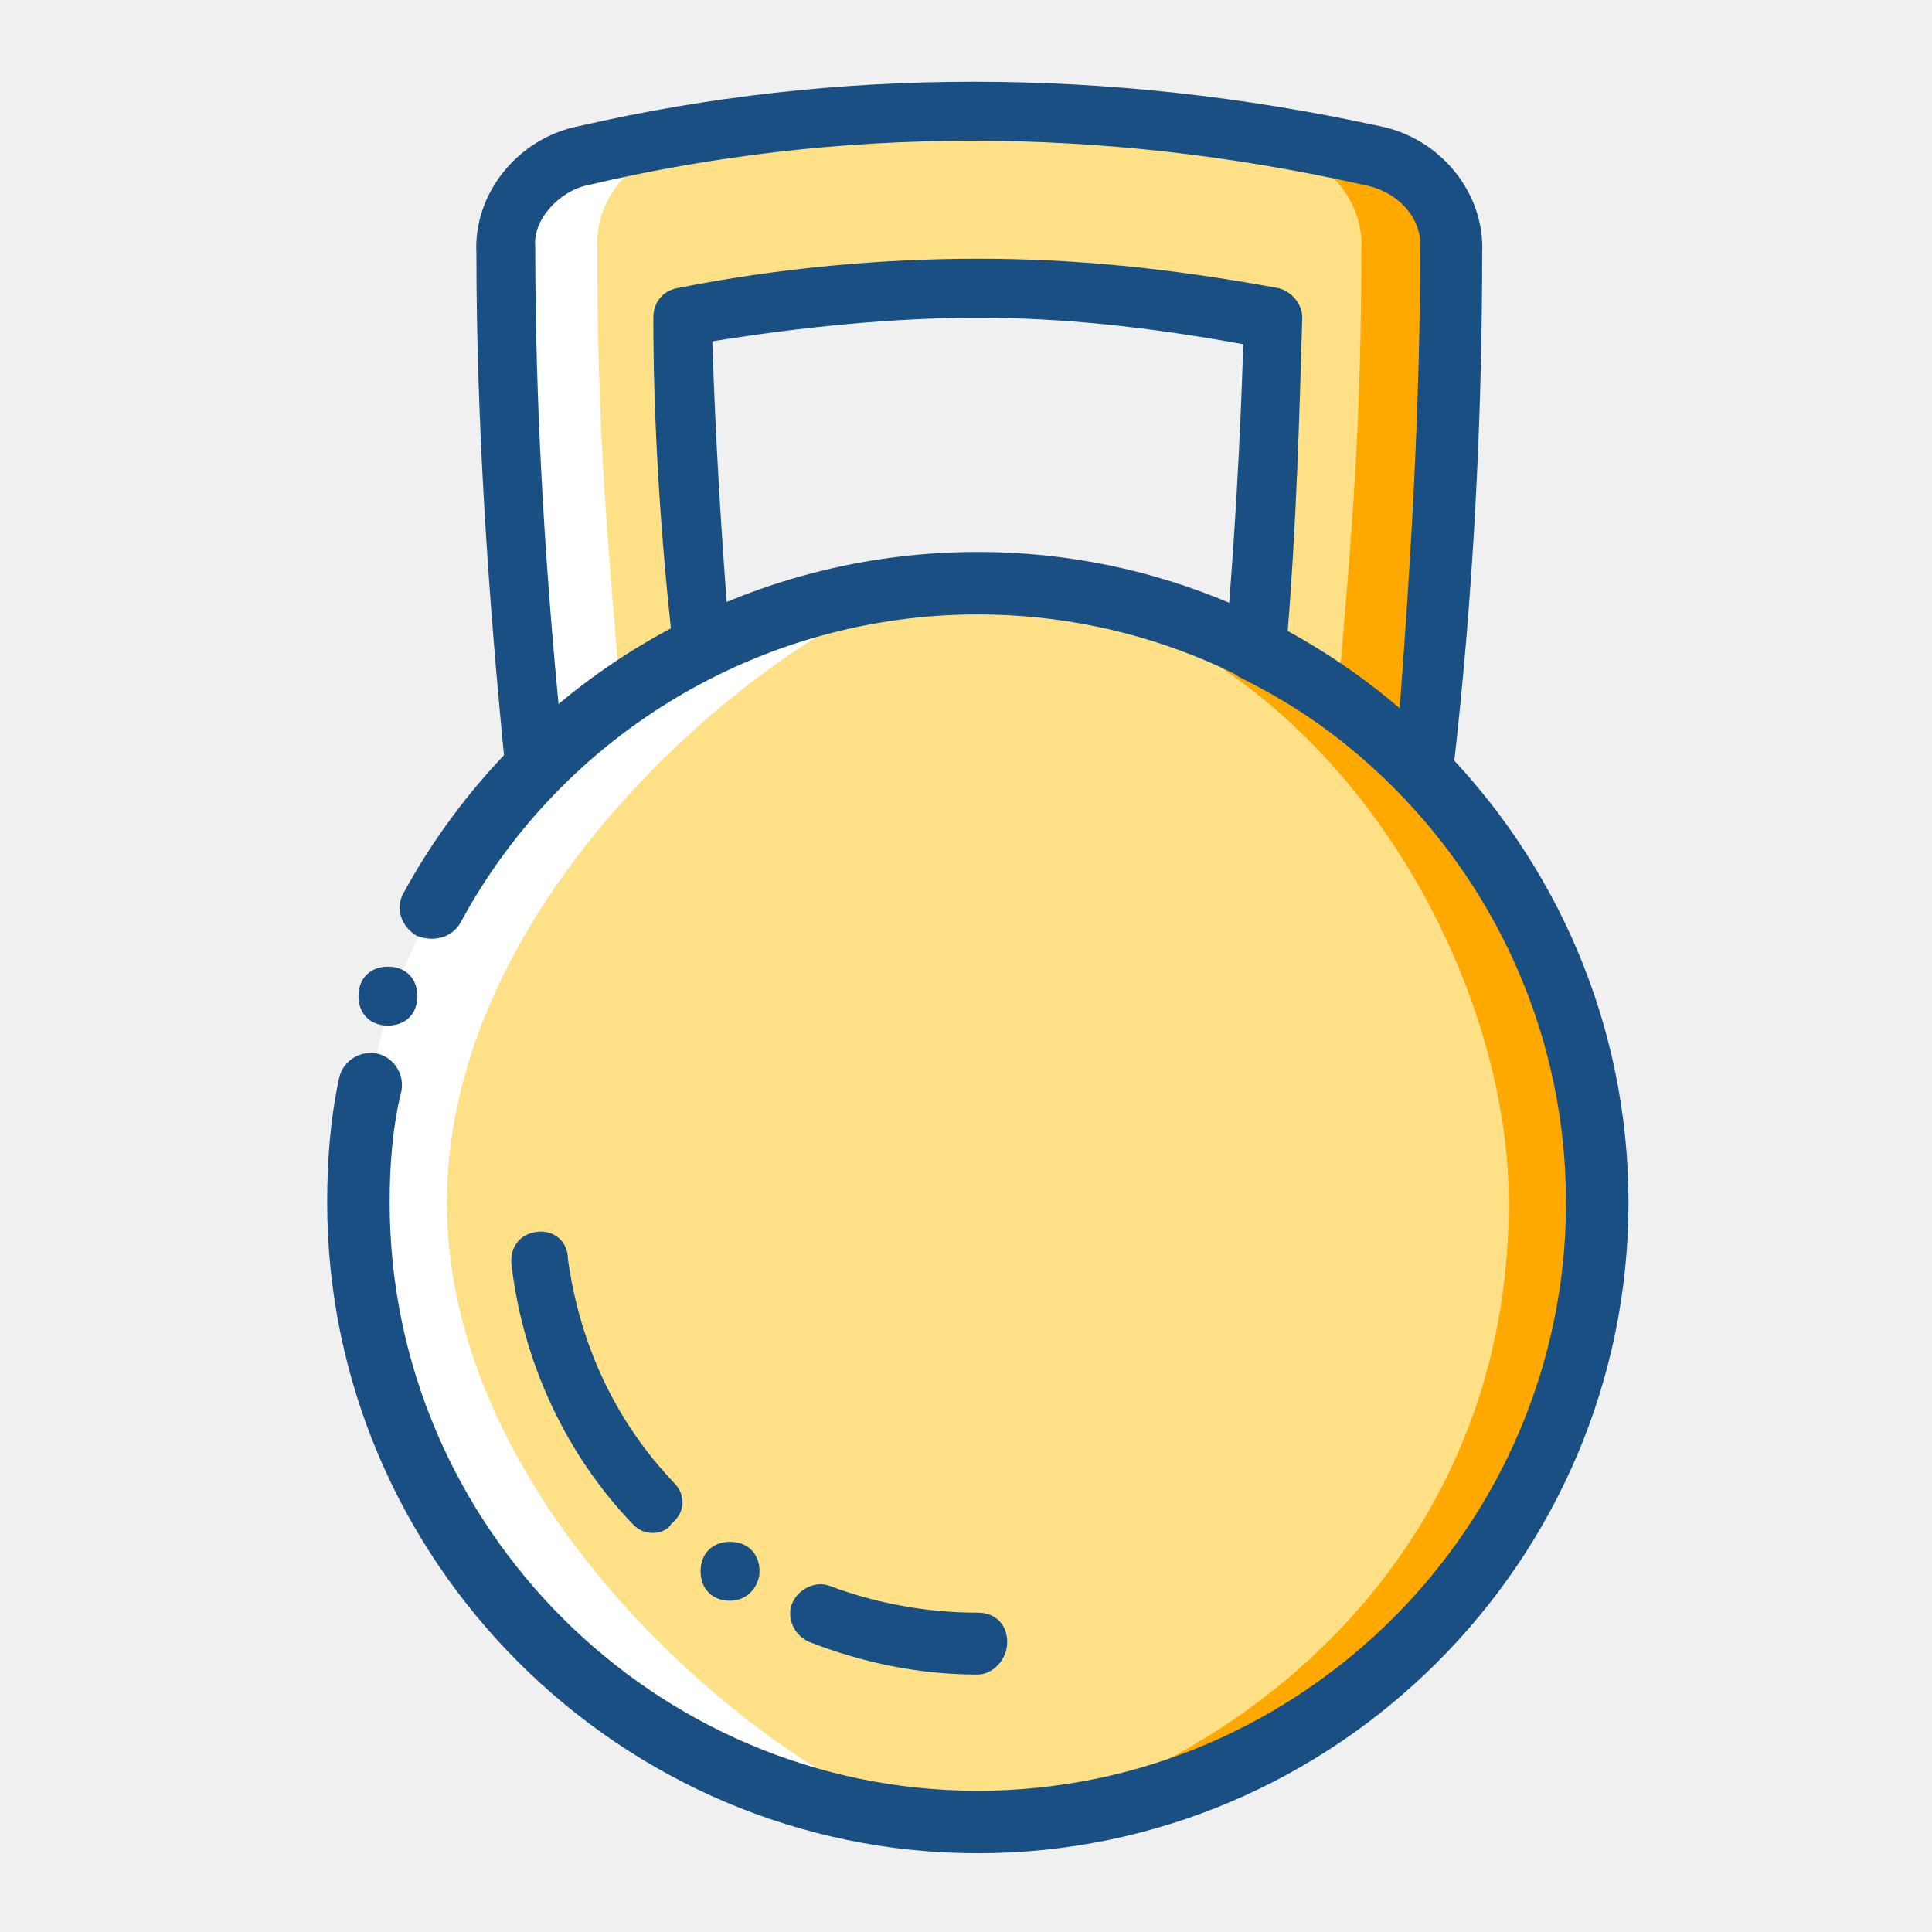
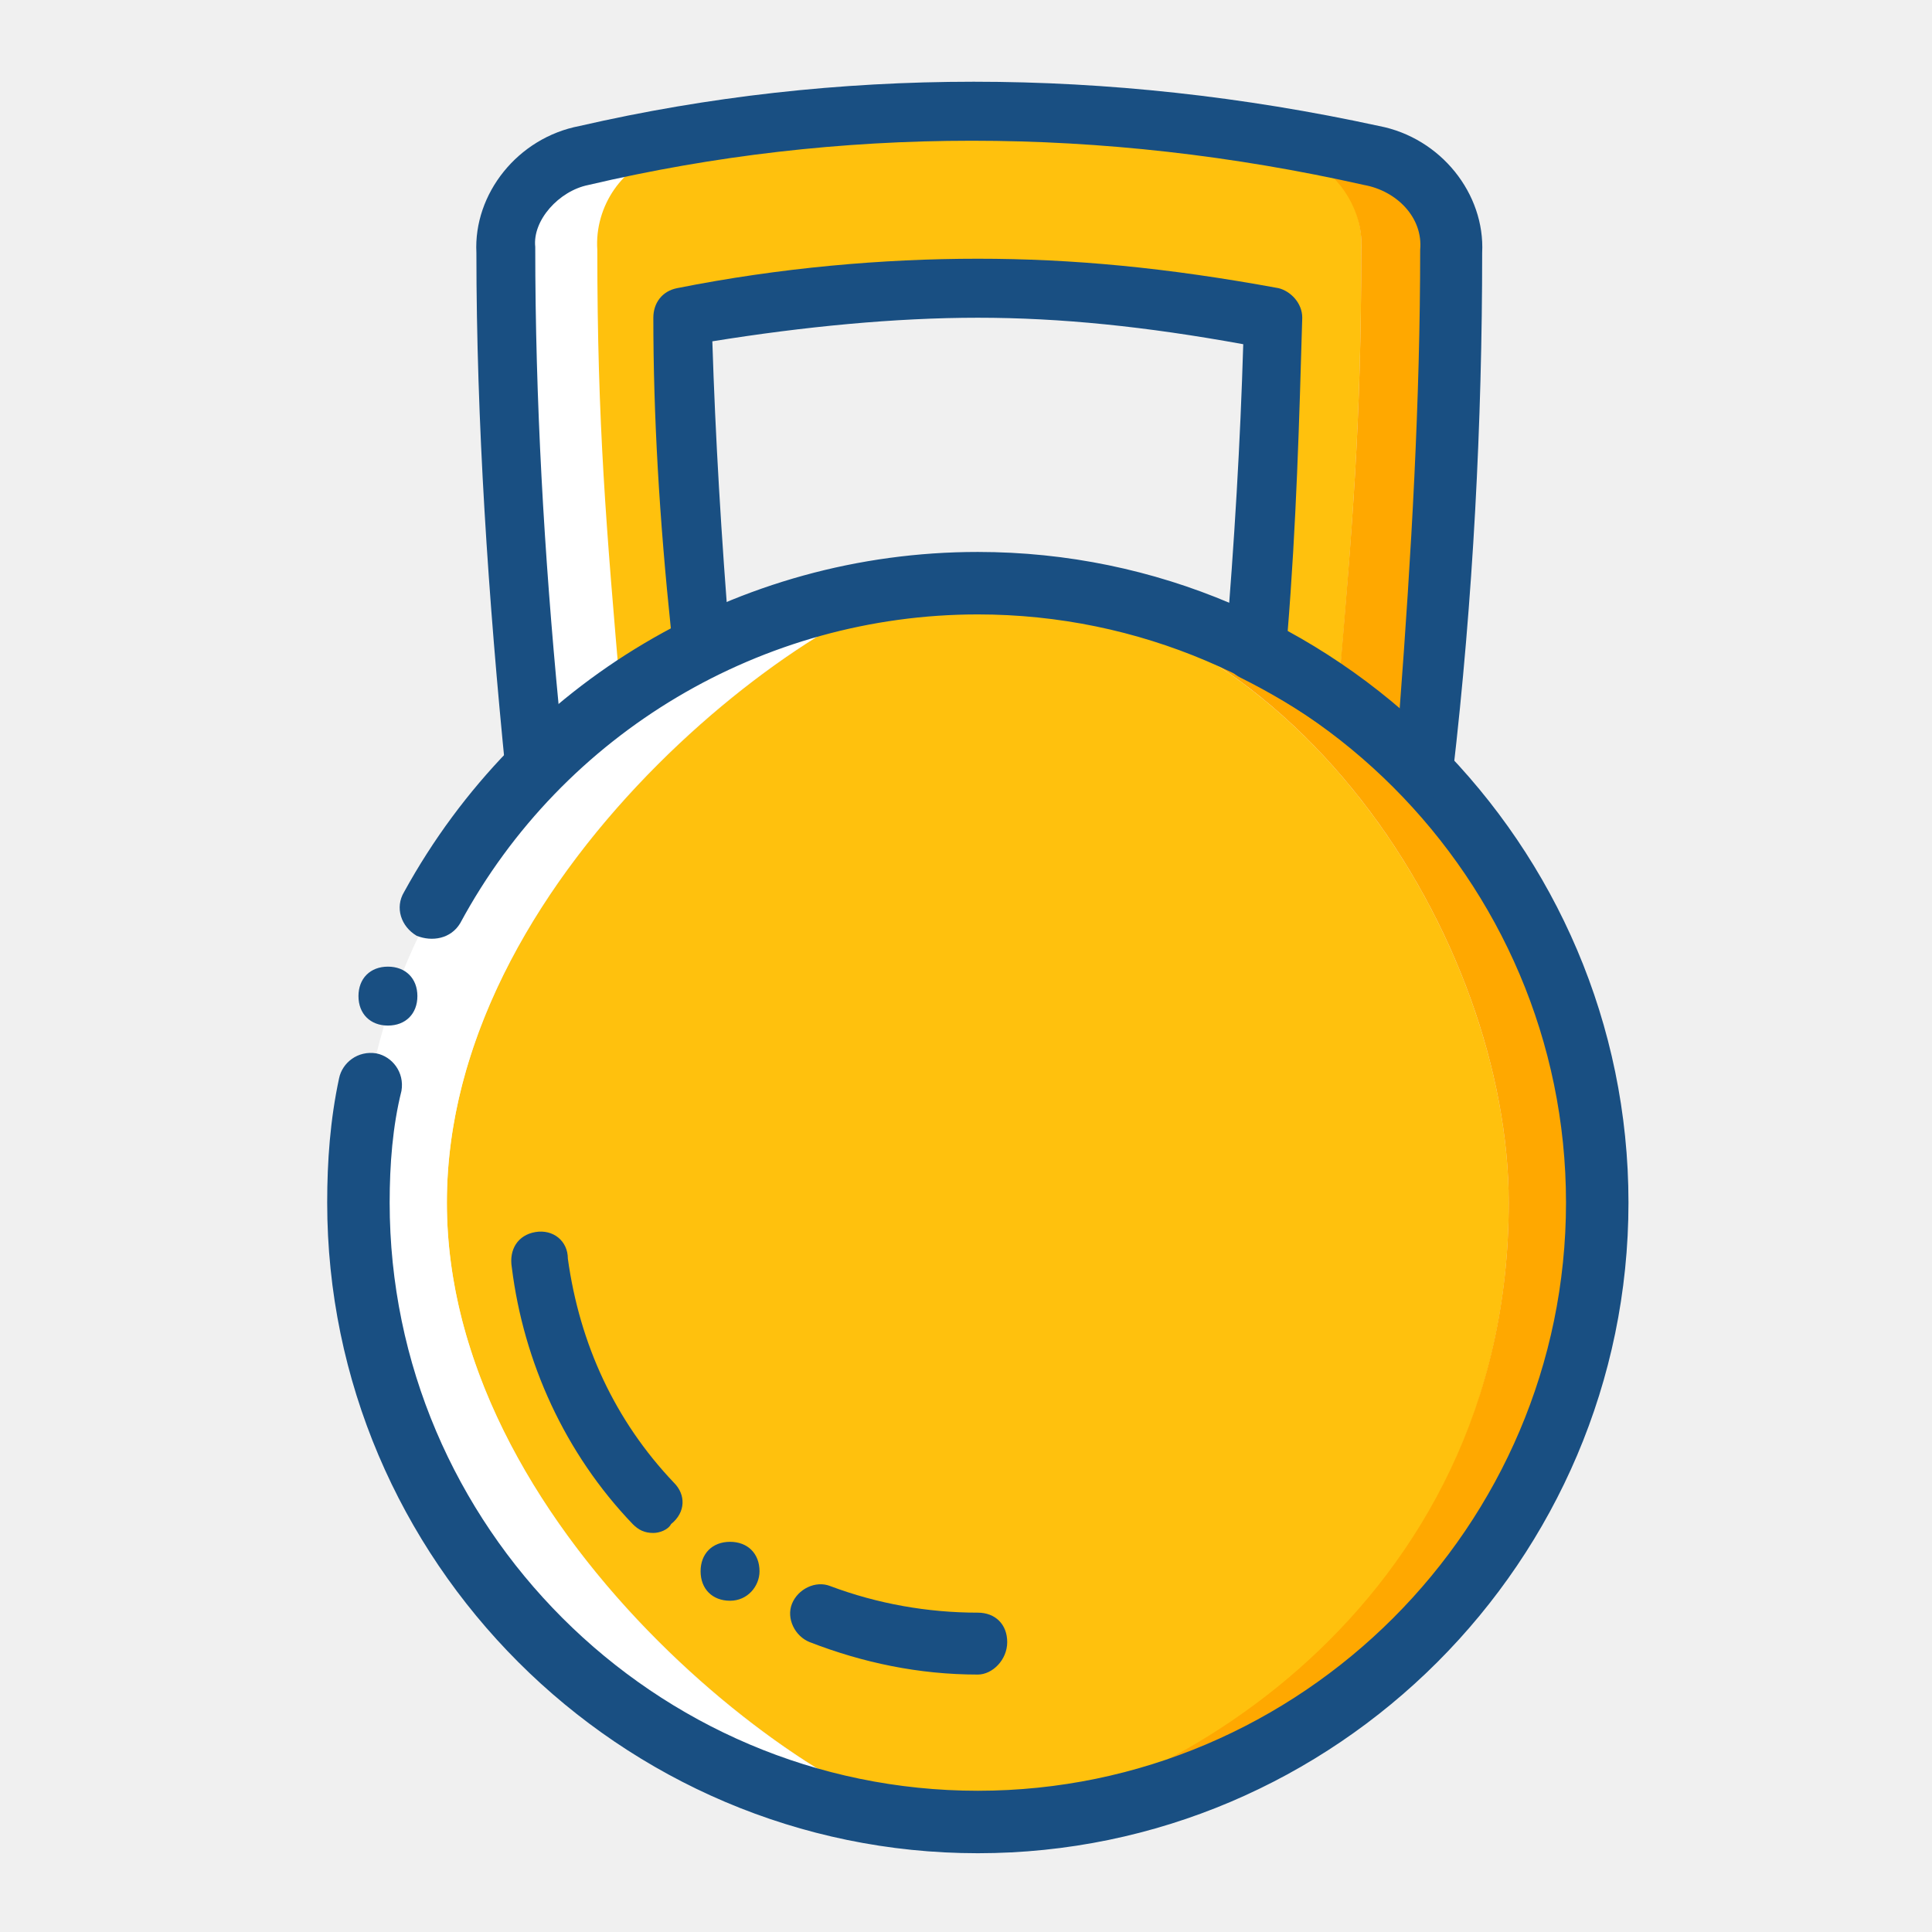
<svg xmlns="http://www.w3.org/2000/svg" version="1.1" id="Layer_1" x="0px" y="0px" viewBox="0 0 24 24" xml:space="preserve" width="24" height="24">
  <defs id="defs18019" />
  <g id="g17962" transform="matrix(0.04293902,0,0,0.04293902,1.520762,1.015218)">
-     <path style="fill:#fee187;fill-opacity:1" d="m 401.067,324.267 c 0,-75.947 -63.147,-179.2 -162.133,-179.2 -30.72,0 -145.067,80.213 -145.067,179.2 0,98.987 114.347,179.2 145.067,179.2 53.759,0 162.133,-57.174 162.133,-179.2" id="path17960" />
+     <path style="fill:#ffc10d;fill-opacity:1" d="m 401.067,324.267 c 0,-75.947 -63.147,-179.2 -162.133,-179.2 -30.72,0 -145.067,80.213 -145.067,179.2 0,98.987 114.347,179.2 145.067,179.2 53.759,0 162.133,-57.174 162.133,-179.2" id="path17960" />
  </g>
  <path style="fill:#ffffff;stroke-width:0.043" d="m 5.551,14.939 c 0,-4.031 4.397,-7.328 5.973,-7.658 -3.957,0.293 -7.072,3.627 -7.072,7.658 0,4.031 3.114,7.365 7.072,7.658 C 9.948,22.267 5.551,18.969 5.551,14.939" id="path17964" />
  <path style="fill:#ffa800;stroke-width:0.043" d="m 12.147,7.244 c -0.037,0 -0.11,0 -0.147,0 4.104,0.147 6.742,4.47 6.742,7.695 0,5.056 -4.397,7.548 -6.742,7.695 0.037,0 0.11,0 0.147,0 4.25,0 7.695,-3.444 7.695,-7.695 0,-4.25 -3.444,-7.695 -7.695,-7.695" id="path17966" />
-   <path style="fill:#fee187;fill-opacity:1;stroke-width:0.043" d="M 8.849,8.05 C 8.739,6.658 8.702,5.302 8.666,3.947 9.619,3.727 11.157,3.58 12.147,3.58 c 0.989,0 2.455,0.147 3.481,0.366 0,1.356 -0.073,2.711 -0.183,4.104 0.55,0.33 0.44,-0.293 1.173,0.66 v 0 C 16.8,6.548 16.91,5.266 16.91,3.104 16.947,2.554 16.58,2.041 16.104,1.931 v 0 c -2.675,-0.733 -5.386,-0.733 -7.951,0 v 0 C 7.713,2.041 7.347,2.554 7.383,3.104 c 0,2.162 0.11,3.444 0.293,5.606 C 8.153,8.087 8.226,8.453 8.849,8.05" id="path17968" />
+   <path style="fill:#ffc10d;fill-opacity:1;stroke-width:0.043" d="M 8.849,8.05 C 8.739,6.658 8.702,5.302 8.666,3.947 9.619,3.727 11.157,3.58 12.147,3.58 c 0.989,0 2.455,0.147 3.481,0.366 0,1.356 -0.073,2.711 -0.183,4.104 0.55,0.33 0.44,-0.293 1.173,0.66 v 0 C 16.8,6.548 16.91,5.266 16.91,3.104 16.947,2.554 16.58,2.041 16.104,1.931 v 0 c -2.675,-0.733 -5.386,-0.733 -7.951,0 v 0 C 7.713,2.041 7.347,2.554 7.383,3.104 c 0,2.162 0.11,3.444 0.293,5.606 C 8.153,8.087 8.226,8.453 8.849,8.05" id="path17968" />
  <path style="fill:#ffffff;stroke-width:0.043" d="M 7.42,3.104 C 7.383,2.554 7.75,2.041 8.226,1.931 v 0 C 9.509,1.565 10.828,1.382 12.147,1.382 c -1.649,0 -3.261,0.183 -4.837,0.55 v 0 C 6.76,2.041 6.284,2.554 6.321,3.104 c 0,2.162 0.11,4.324 0.366,6.449 C 7.017,9.223 7.347,8.93 7.713,8.673 7.53,6.548 7.42,5.266 7.42,3.104" id="path17970" />
  <path style="fill:#ffa800;stroke-width:0.043" d="m 17.02,1.931 v 0 c -1.612,-0.366 -3.261,-0.55 -4.873,-0.55 1.319,0 2.638,0.183 3.957,0.55 v 0 c 0.44,0.11 0.843,0.623 0.806,1.173 0,2.162 -0.11,3.444 -0.293,5.569 0.366,0.256 0.733,0.55 1.026,0.879 v 0 C 17.863,7.391 18.009,5.229 18.009,3.067 18.046,2.554 17.57,2.041 17.02,1.931" id="path17972" />
  <path d="m 12.147,23 c -4.434,0 -8.061,-3.627 -8.061,-8.061 0,-0.513 0.037,-1.026 0.147,-1.539 0.037,-0.183 0.22,-0.33 0.44,-0.293 0.183,0.037 0.33,0.22 0.293,0.44 -0.11,0.44 -0.147,0.916 -0.147,1.392 0,4.031 3.298,7.328 7.328,7.328 4.031,0 7.328,-3.298 7.328,-7.328 0,-4.031 -3.298,-7.328 -7.328,-7.328 -2.675,0 -5.166,1.466 -6.449,3.847 -0.11,0.183 -0.33,0.22 -0.513,0.147 C 5.002,11.495 4.928,11.275 5.038,11.092 6.467,8.49 9.179,6.878 12.147,6.878 c 4.434,0 8.061,3.627 8.061,8.061 0,4.434 -3.627,8.061 -8.061,8.061 z" id="path17974" style="fill:#194f82;fill-opacity:1;stroke:#194f82;stroke-width:0.043;stroke-opacity:1" />
  <path d="m 5.185,12.374 c 0,-0.22 -0.147,-0.366 -0.366,-0.366 -0.22,0 -0.366,0.147 -0.366,0.366 0,0.22 0.147,0.366 0.366,0.366 0.22,0 0.366,-0.147 0.366,-0.366" id="path17976" style="fill:#194f82;fill-opacity:1;stroke-width:0.043" />
  <path d="m 8.116,19.043 c -0.11,0 -0.183,-0.037 -0.256,-0.11 -0.843,-0.879 -1.356,-2.015 -1.502,-3.188 -0.037,-0.22 0.073,-0.403 0.293,-0.44 0.22,-0.037 0.403,0.11 0.403,0.33 0.147,1.063 0.586,2.015 1.319,2.785 0.147,0.147 0.147,0.366 -0.037,0.513 -0.037,0.073 -0.147,0.11 -0.22,0.11 z" id="path17978" style="fill:#194f82;fill-opacity:1;stroke-width:0.043" />
  <path d="m 12.147,20.802 c -0.733,0 -1.429,-0.147 -2.089,-0.403 -0.183,-0.073 -0.293,-0.293 -0.22,-0.476 0.073,-0.183 0.293,-0.293 0.476,-0.22 0.586,0.22 1.209,0.33 1.832,0.33 0.22,0 0.366,0.147 0.366,0.366 0,0.22 -0.183,0.403 -0.366,0.403 z" id="path17980" style="fill:#194f82;fill-opacity:1;stroke-width:0.043" />
  <path d="m 9.435,19.519 c 0,-0.22 -0.147,-0.366 -0.366,-0.366 -0.22,0 -0.366,0.147 -0.366,0.366 0,0.22 0.147,0.366 0.366,0.366 0.22,4.3e-5 0.366,-0.183 0.366,-0.366" id="path17982" style="fill:#194f82;fill-opacity:1;stroke-width:0.043" />
  <path d="m 17.643,9.956 c -0.11,0 -0.183,-0.037 -0.256,-0.11 C 16.837,9.26 16.141,8.783 15.408,8.417 15.261,8.343 15.188,8.197 15.225,8.05 15.335,6.731 15.408,5.485 15.444,4.276 14.235,4.056 13.173,3.947 12.147,3.947 c -1.026,0 -2.162,0.11 -3.298,0.293 0.037,1.173 0.11,2.418 0.22,3.774 0,0.147 -0.073,0.293 -0.183,0.366 -0.733,0.366 -1.392,0.843 -1.979,1.429 -0.11,0.11 -0.256,0.147 -0.366,0.073 -0.147,0 -0.256,-0.147 -0.256,-0.256 C 6.064,7.427 5.918,5.229 5.918,3.14 5.881,2.408 6.431,1.711 7.2,1.565 c 3.188,-0.733 6.559,-0.733 9.93,0 0.769,0.147 1.319,0.843 1.282,1.576 0,2.089 -0.11,4.287 -0.366,6.486 0,0.147 -0.11,0.256 -0.256,0.293 -0.037,-4.35e-5 -0.11,0.037 -0.147,0.037 z M 15.994,7.867 c 0.513,0.256 0.953,0.586 1.392,0.953 0.147,-1.942 0.256,-3.847 0.256,-5.716 0.037,-0.403 -0.293,-0.733 -0.696,-0.806 -3.261,-0.733 -6.522,-0.733 -9.637,0 -0.366,0.073 -0.696,0.44 -0.66,0.769 0,1.905 0.11,3.811 0.293,5.716 C 7.383,8.417 7.823,8.124 8.336,7.831 8.19,6.438 8.116,5.156 8.116,3.947 8.116,3.763 8.226,3.617 8.409,3.58 9.692,3.324 10.974,3.214 12.147,3.214 c 1.173,0 2.345,0.11 3.737,0.366 0.147,0.037 0.293,0.183 0.293,0.366 -0.037,1.282 -0.073,2.565 -0.183,3.921 z" id="path17984" style="fill:#194f82;fill-opacity:1;stroke-width:0.043" />
</svg>
